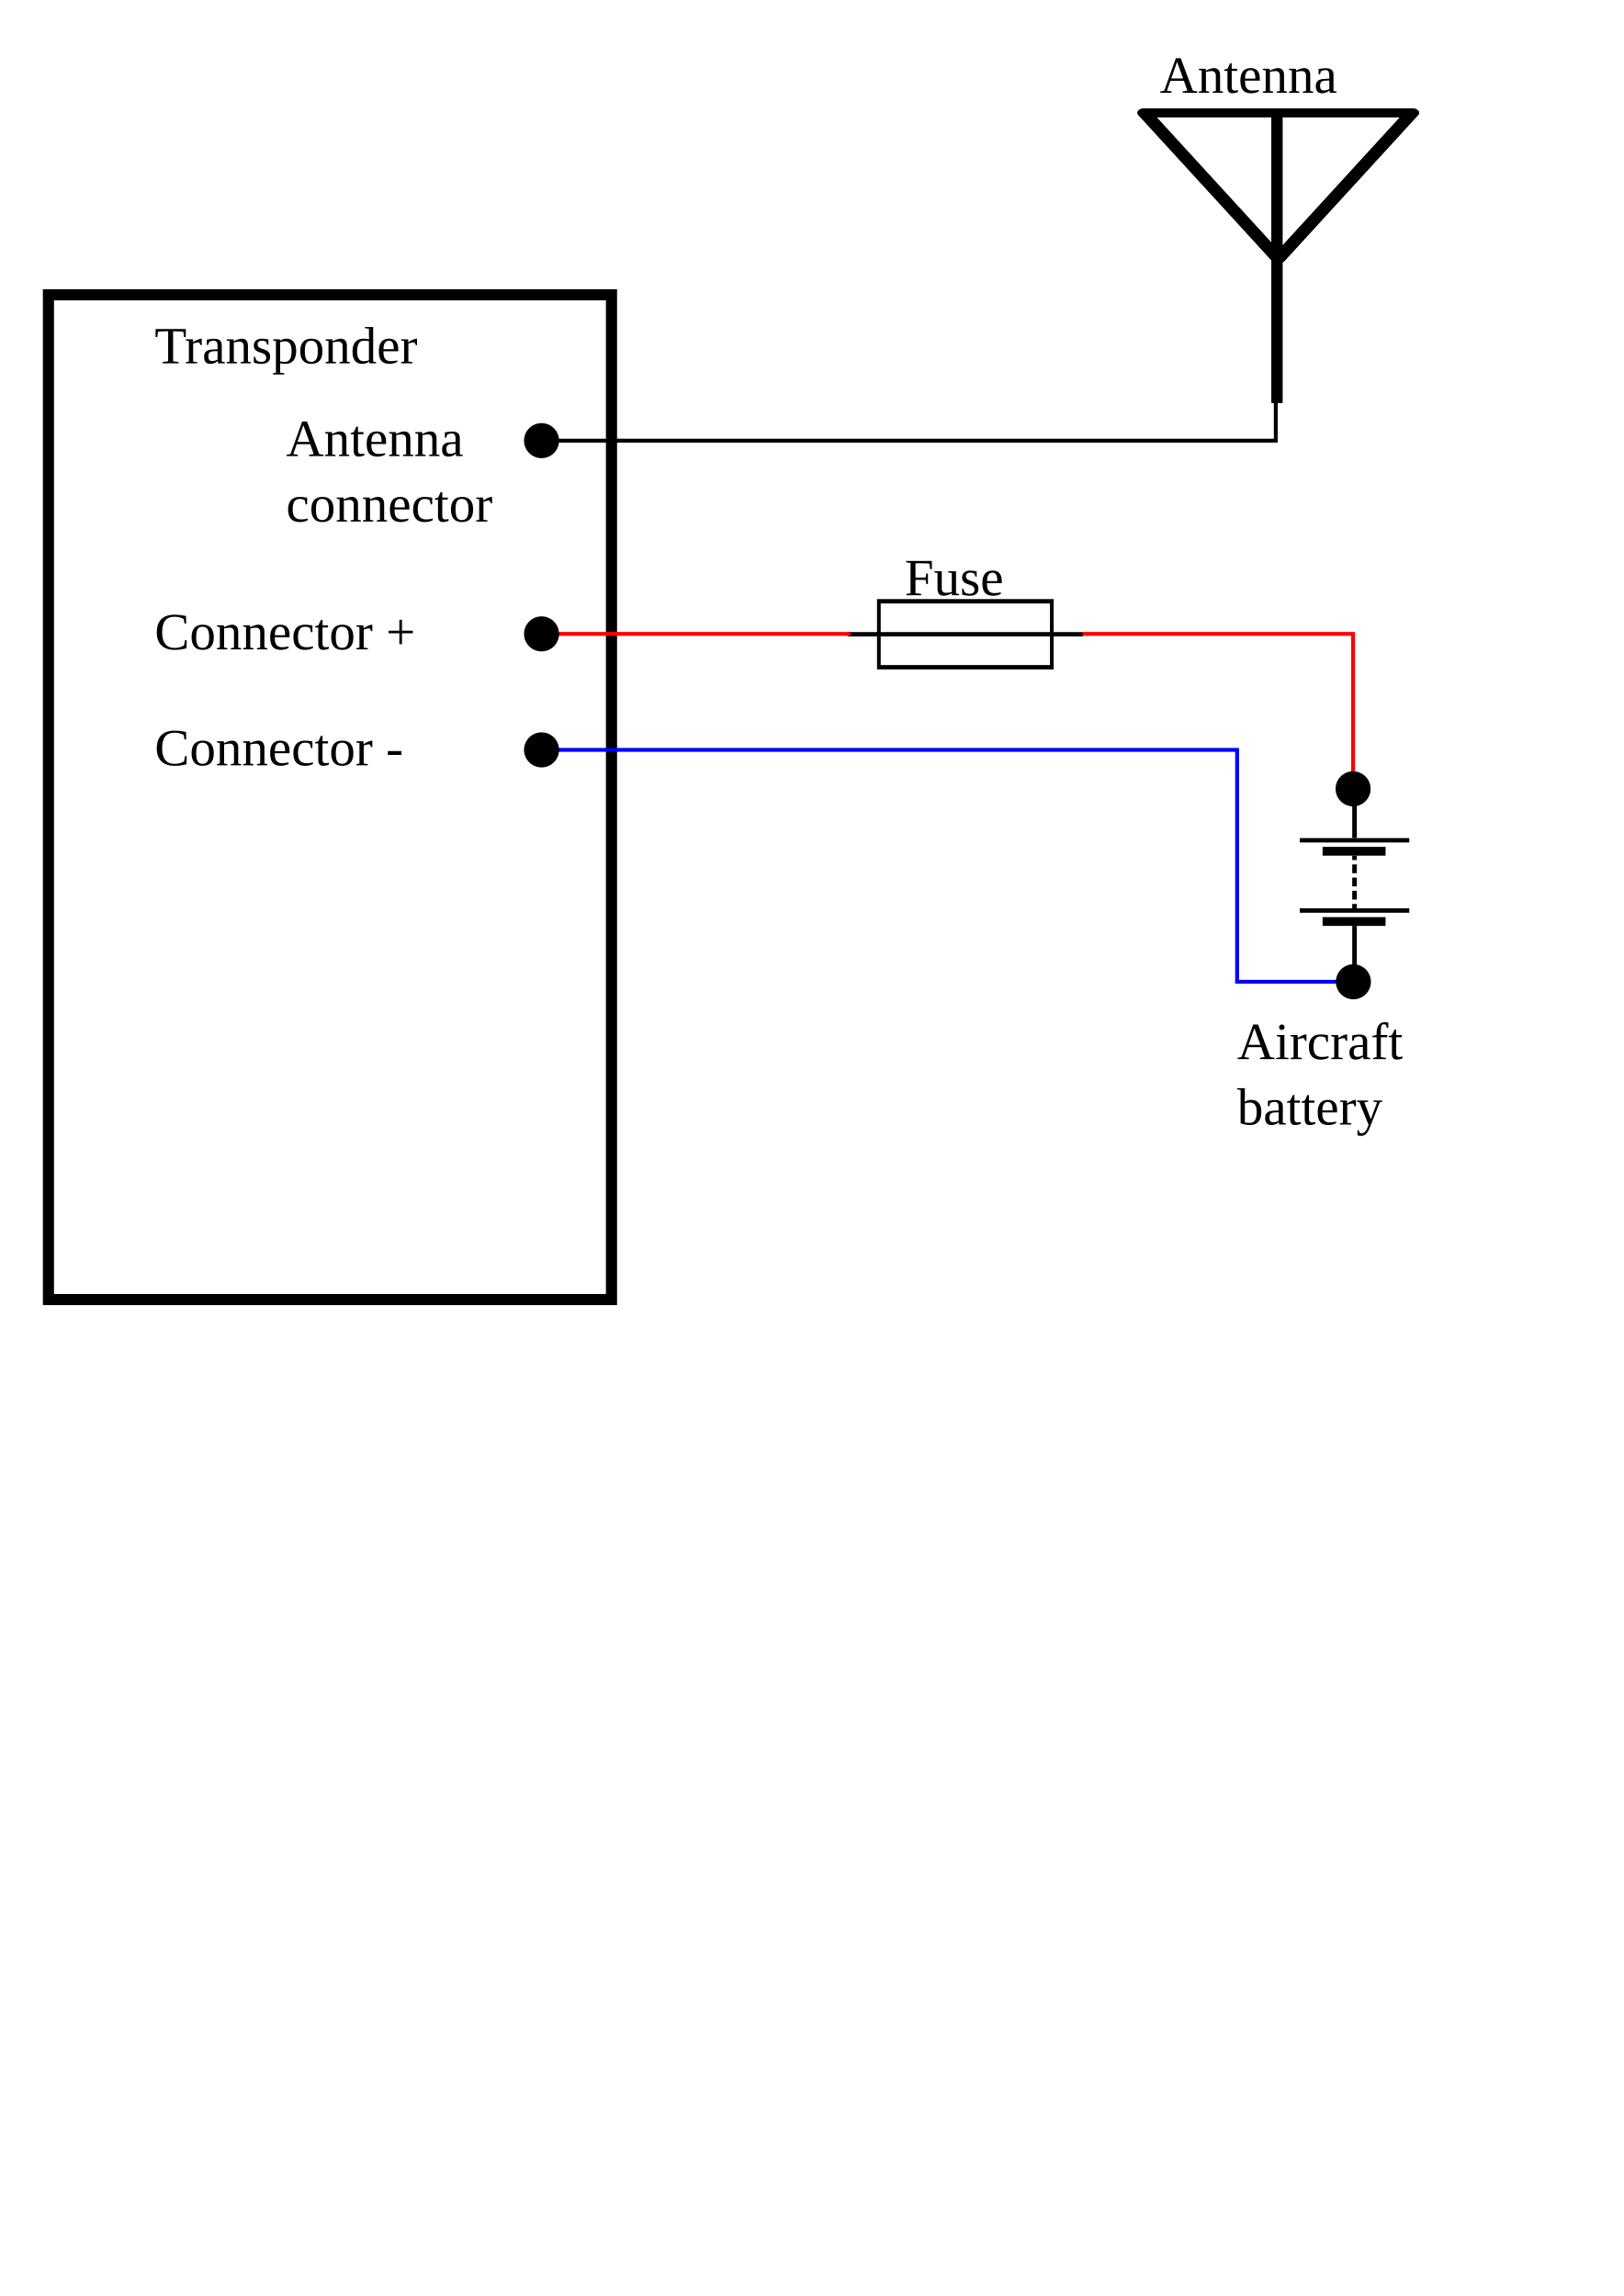
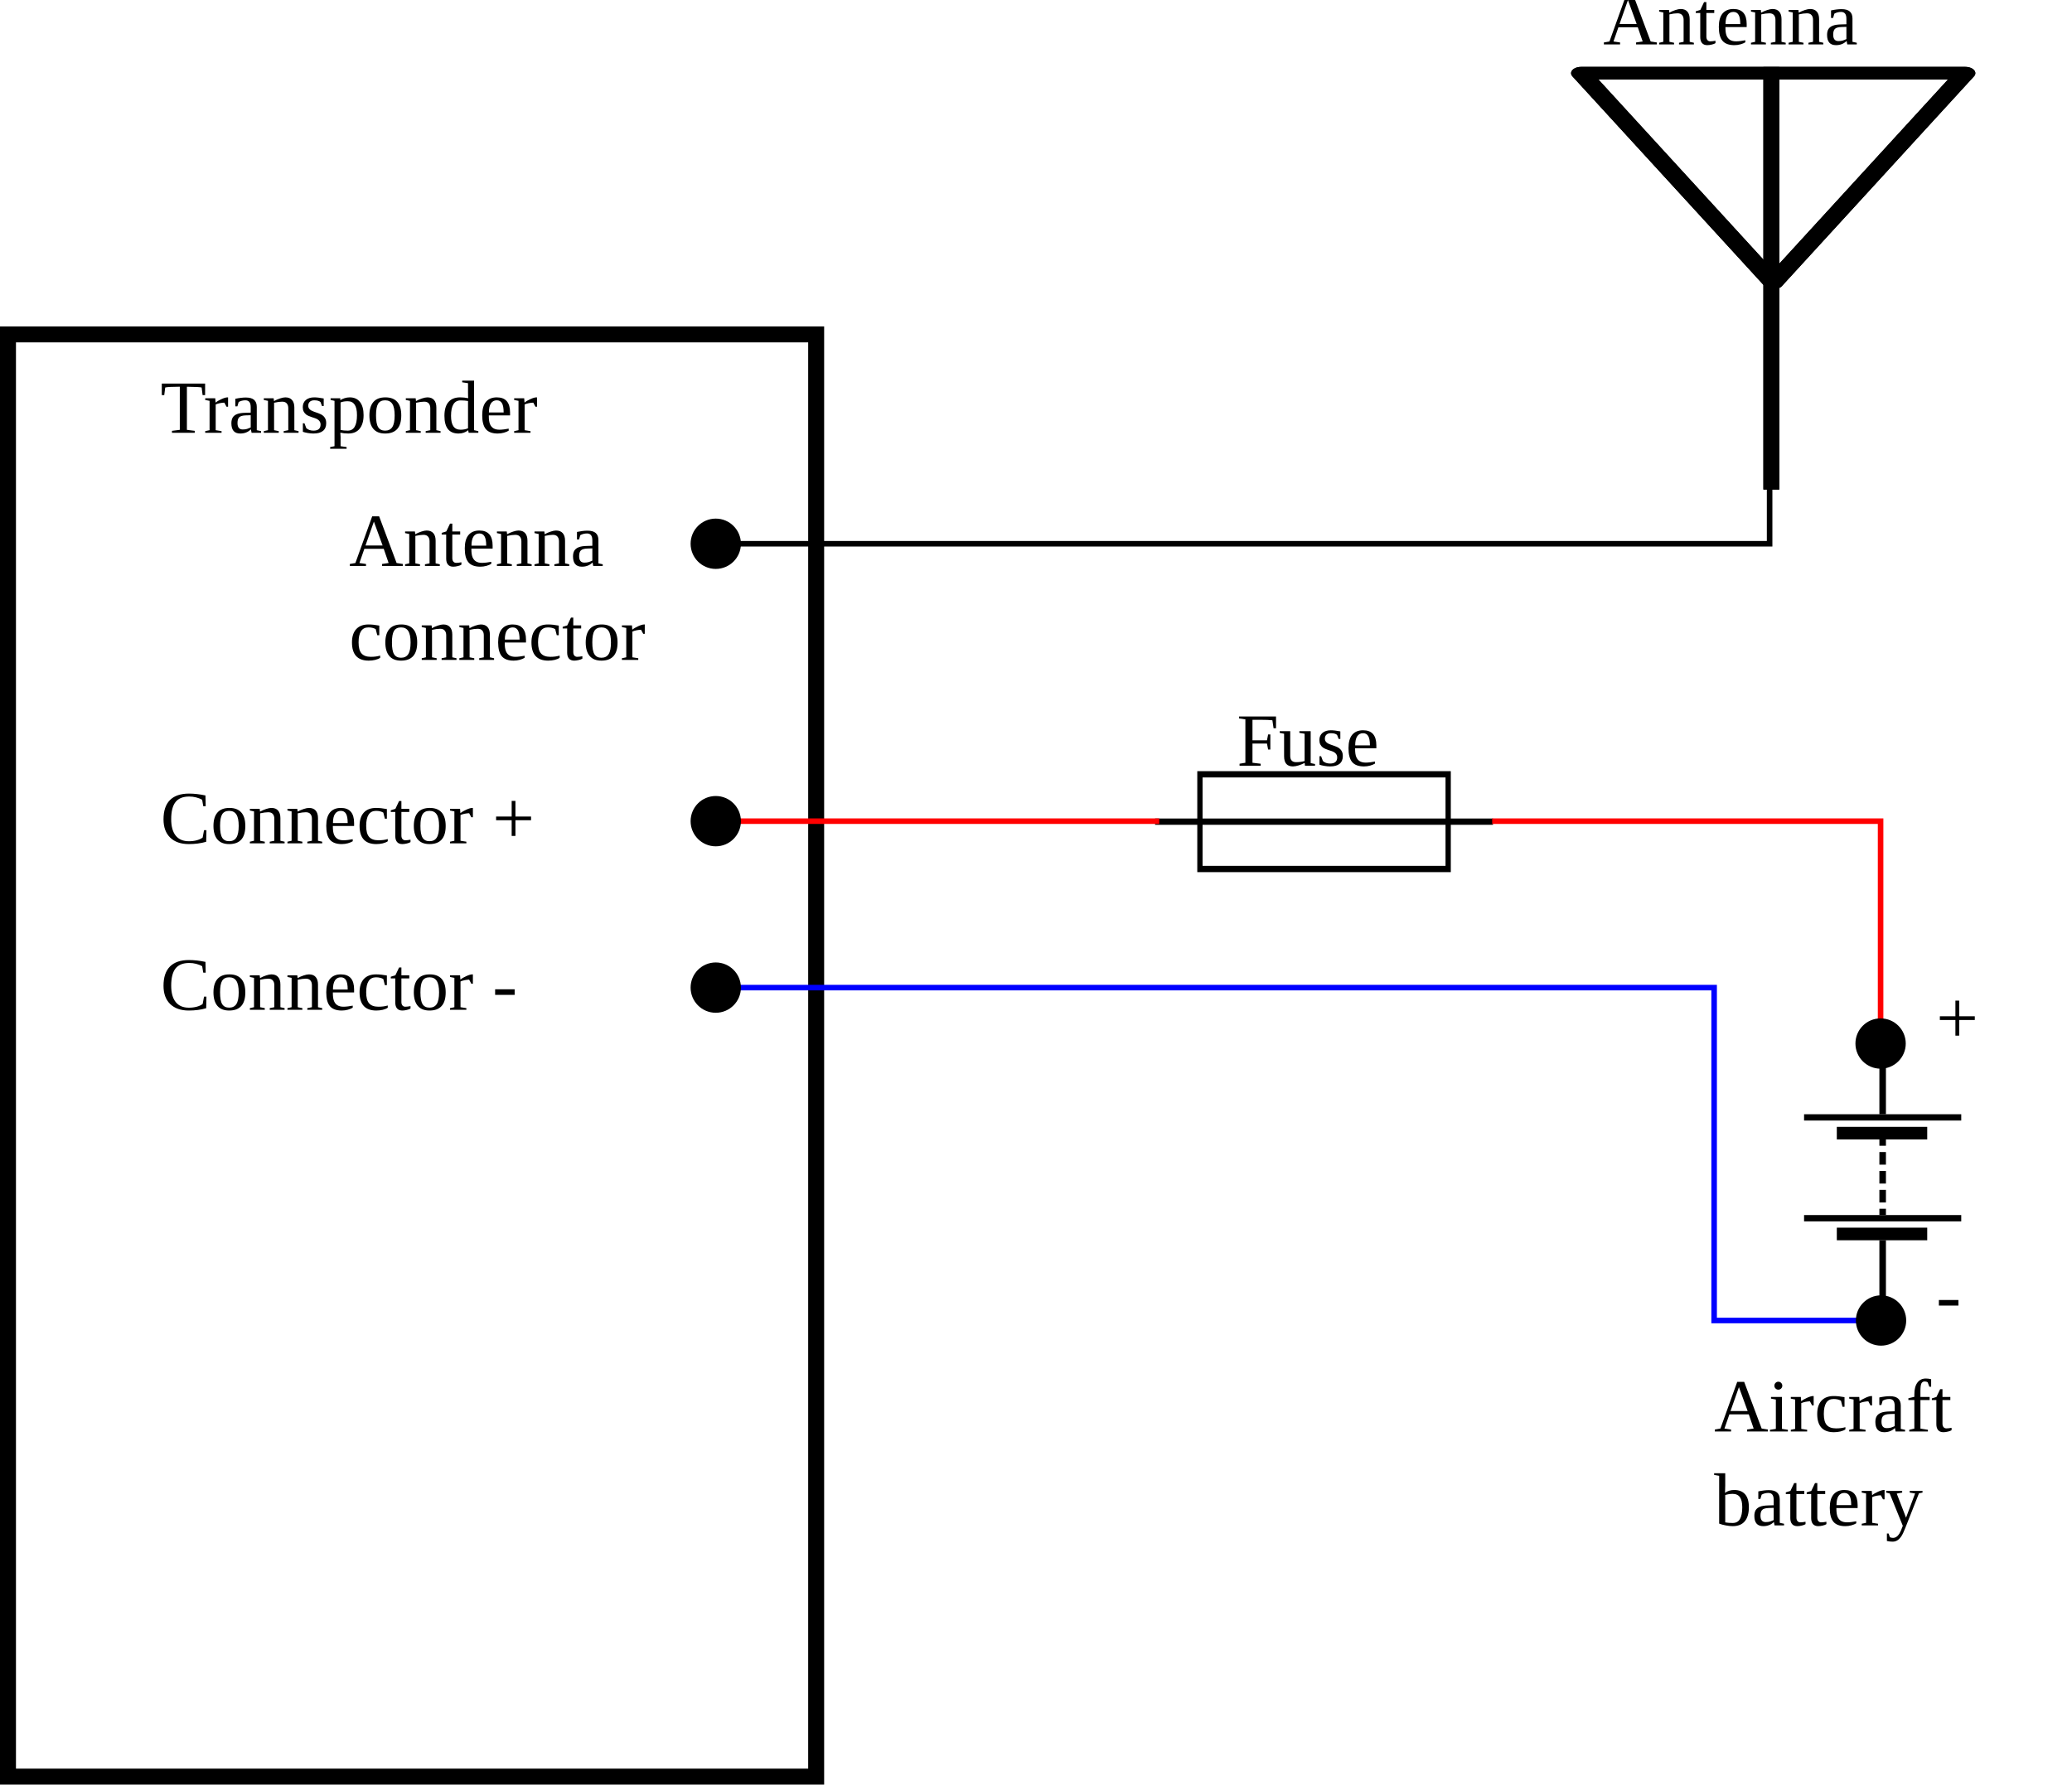
- <svg xmlns="http://www.w3.org/2000/svg" width="744.094" height="1052.362" id="svg3367" version="1.1">
+ <svg xmlns="http://www.w3.org/2000/svg" width="661.546" height="569.859" id="svg3367" version="1.1">
  <defs id="defs3369">
-     <marker orient="auto" refY="0.0" refX="0.0" id="DotL" style="overflow:visible">
-       <path id="path4300" d="M -2.5,-1.0 C -2.5,1.76 -4.74,4.0 -7.5,4.0 C -10.26,4.0 -12.5,1.76 -12.5,-1.0 C -12.5,-3.76 -10.26,-6.0 -7.5,-6.0 C -4.74,-6.0 -2.5,-3.76 -2.5,-1.0 z " style="fill-rule:evenodd;stroke:#000000;stroke-width:1.0pt" transform="scale(0.8) translate(7.4, 1)" />
+     <marker orient="auto" refY="0" refX="0" id="DotL" style="overflow:visible">
+       <path id="path4300" d="m -2.5,-1 c 0,2.76 -2.24,5 -5,5 -2.76,0 -5,-2.24 -5,-5 0,-2.76 2.24,-5 5,-5 2.76,0 5,2.24 5,5 z" style="fill-rule:evenodd;stroke:#000000;stroke-width:1pt" transform="matrix(0.8,0,0,0.8,5.92,0.8)" />
    </marker>
  </defs>
-   <g id="layer1">
+   <g id="layer1" transform="translate(-19.64562,-28.33566)">
    <rect style="fill:none;stroke:#000000;stroke-width:5.099;stroke-miterlimit:4;stroke-opacity:1;stroke-dasharray:none;stroke-dashoffset:0" id="rect3377" width="258.034" height="460.531" x="22.195" y="135.115" />
    <g id="layer1-4" transform="matrix(2.090965,0,0,2.012105,594.6017,356.1503)">
      <path id="path4058" style="fill:none;stroke:#000000;stroke-width:1px;stroke-linecap:butt;stroke-linejoin:miter;stroke-opacity:1" d="M 0.5,14.409 24.5,14.409" />
      <rect id="rect4060" style="fill:none;stroke:#000000;stroke-width:1;stroke-linecap:square;stroke-miterlimit:4;stroke-opacity:1;stroke-dasharray:none;stroke-dashoffset:0" y="16.409" x="6" height="1" width="12.805" />
      <path id="path4062" style="fill:none;stroke:#000000;stroke-width:1px;stroke-linecap:butt;stroke-linejoin:miter;stroke-opacity:1" d="M 12.5,13.909 12.5,3" />
      <path id="path4064" style="fill:none;stroke:#000000;stroke-width:1px;stroke-linecap:butt;stroke-linejoin:miter;stroke-opacity:1" d="m 12.5,33.909 0,11" />
      <path id="path4066" style="fill:none;stroke:#000000;stroke-width:1px;stroke-linecap:butt;stroke-linejoin:miter;stroke-opacity:1" d="M 0.5,30.409 24.5,30.409" />
      <rect id="rect4068" style="fill:none;stroke:#000000;stroke-width:1;stroke-linecap:square;stroke-miterlimit:4;stroke-opacity:1;stroke-dasharray:none;stroke-dashoffset:0" y="32.409" x="6" height="1" width="12.805" />
      <path id="path4070" style="fill:none;stroke:#000000;stroke-width:1px;stroke-linecap:butt;stroke-linejoin:miter;stroke-opacity:1" d="m 12.5,29.909 0,-1" />
      <path id="path4072" style="fill:none;stroke:#000000;stroke-width:1px;stroke-linecap:butt;stroke-linejoin:miter;stroke-opacity:1" d="m 12.5,27.909 0,-2" />
      <path id="path4074" style="fill:none;stroke:#000000;stroke-width:1px;stroke-linecap:butt;stroke-linejoin:miter;stroke-opacity:1" d="m 12.5,24.909 0,-2" />
      <path id="path4076" style="fill:none;stroke:#000000;stroke-width:1px;stroke-linecap:butt;stroke-linejoin:miter;stroke-opacity:1" d="m 12.5,21.909 0,-2" />
      <path id="path4078" style="fill:none;stroke:#000000;stroke-width:1px;stroke-linecap:butt;stroke-linejoin:miter;stroke-opacity:1" d="m 12.5,18.909 0,-1" />
    </g>
-     <path style="fill:none;stroke:#0000ff;stroke-width:1.772;stroke-linecap:butt;stroke-linejoin:miter;stroke-opacity:1;stroke-miterlimit:4;stroke-dasharray:none;marker-start:url(#DotL);marker-end:url(#DotL)" d="m 620.079,450 -53.15,0 0,-106.299 -318.898,0" id="path4861" />
+     <path style="fill:none;stroke:#0000ff;stroke-width:1.772;stroke-linecap:butt;stroke-linejoin:miter;stroke-miterlimit:4;stroke-opacity:1;stroke-dasharray:none;marker-start:url(#DotL);marker-end:url(#DotL)" d="m 620.079,450 -53.15,0 0,-106.299 -318.898,0" id="path4861" />
    <g id="layer1-9" transform="matrix(1.68563,0,0,2.005319,388.4282,270.5768)">
      <rect y="2.5" x="8.5" height="15.077" width="47.02" id="rect1307" style="fill:none;stroke:#000000;stroke-width:1;stroke-miterlimit:4;stroke-opacity:1;stroke-dasharray:none;stroke-dashoffset:0" />
      <path id="path1309" d="m 0.01,10.038 64,0" style="fill:none;stroke:#000000;stroke-width:1;stroke-linecap:butt;stroke-linejoin:miter;stroke-miterlimit:4;stroke-opacity:1;stroke-dasharray:none" />
    </g>
-     <path style="fill:none;stroke:#ff0000;stroke-width:1.772;stroke-linecap:butt;stroke-linejoin:miter;stroke-opacity:1;stroke-miterlimit:4;stroke-dasharray:none;marker-start:url(#DotL);marker-end:none" d="m 620.079,361.417 0,-70.866 -124.016,0" id="path5282" />
-     <path style="fill:none;stroke:#ff0000;stroke-width:1.772;stroke-linecap:butt;stroke-linejoin:miter;stroke-opacity:1;stroke-miterlimit:4;stroke-dasharray:none;marker-end:url(#DotL)" d="m 389.764,290.551 -141.732,0" id="path5648" />
+     <path style="fill:none;stroke:#ff0000;stroke-width:1.772;stroke-linecap:butt;stroke-linejoin:miter;stroke-miterlimit:4;stroke-opacity:1;stroke-dasharray:none;marker-start:url(#DotL);marker-end:none" d="m 620.079,361.417 0,-70.866 -124.016,0" id="path5282" />
+     <path style="fill:none;stroke:#ff0000;stroke-width:1.772;stroke-linecap:butt;stroke-linejoin:miter;stroke-miterlimit:4;stroke-opacity:1;stroke-dasharray:none;marker-end:url(#DotL)" d="m 389.764,290.551 -141.732,0" id="path5648" />
    <g id="g6038" transform="translate(-0.5050763,-12.62691)">
      <path transform="matrix(1.599078,0,0,1.008189,1667.963,-1366.794)" d="m -676.429,1485.939 -38.358,-66.437 76.715,0 z" id="path10240" style="fill:none;stroke:#000000;stroke-width:4;stroke-linecap:square;stroke-linejoin:round;stroke-miterlimit:3.977;stroke-opacity:1;stroke-dasharray:none;stroke-dashoffset:0" />
      <path id="path10242" d="m 585.703,194.742 0,-129.849" style="fill:none;stroke:#000000;stroke-width:5.079;stroke-linecap:square;stroke-linejoin:round;stroke-miterlimit:3.977;stroke-opacity:1;stroke-dasharray:none" />
      <path style="fill:none;stroke:#000000;stroke-width:4;stroke-linecap:square;stroke-linejoin:round;stroke-miterlimit:3.977;stroke-opacity:1;stroke-dasharray:none;stroke-dashoffset:0" id="path10246" d="m -676.429,1485.939 -38.358,-66.437 76.715,0 z" transform="matrix(1.599078,0,0,1.008189,1667.963,-1366.794)" />
      <path style="fill:none;stroke:#000000;stroke-width:5.079;stroke-linecap:square;stroke-linejoin:round;stroke-miterlimit:3.977;stroke-opacity:1;stroke-dasharray:none" d="m 585.703,194.742 0,-129.849" id="path10248" />
    </g>
-     <path style="fill:none;stroke:#000000;stroke-width:1.772;stroke-linecap:butt;stroke-linejoin:miter;stroke-opacity:1;stroke-miterlimit:4;stroke-dasharray:none;marker-end:url(#DotL)" d="m 584.646,184.252 0,17.717 -336.614,0" id="path6228" />
+     <path style="fill:none;stroke:#000000;stroke-width:1.772;stroke-linecap:butt;stroke-linejoin:miter;stroke-miterlimit:4;stroke-opacity:1;stroke-dasharray:none;marker-end:url(#DotL)" d="m 584.646,184.252 0,17.717 -336.614,0" id="path6228" />
    <text xml:space="preserve" style="font-size:24px;font-style:normal;font-variant:normal;font-weight:normal;font-stretch:normal;line-height:125%;letter-spacing:0px;word-spacing:0px;fill:#000000;fill-opacity:1;stroke:none;font-family:Courier 10 Pitch;-inkscape-font-specification:Courier 10 Pitch" x="414.567" y="272.835" id="text6431">
      <tspan id="tspan6433" x="414.567" y="272.835">Fuse</tspan>
    </text>
    <text xml:space="preserve" style="font-size:24px;font-style:normal;font-variant:normal;font-weight:normal;font-stretch:normal;line-height:125%;letter-spacing:0px;word-spacing:0px;fill:#000000;fill-opacity:1;stroke:none;font-family:Courier 10 Pitch;-inkscape-font-specification:Courier 10 Pitch" x="531.496" y="42.52" id="text6431-0">
      <tspan id="tspan6433-0" x="531.496" y="42.52">Antenna</tspan>
    </text>
    <text xml:space="preserve" style="font-size:24px;font-style:normal;font-variant:normal;font-weight:normal;font-stretch:normal;line-height:125%;letter-spacing:0px;word-spacing:0px;fill:#000000;fill-opacity:1;stroke:none;font-family:Courier 10 Pitch;-inkscape-font-specification:Courier 10 Pitch" x="566.929" y="485.433" id="text6431-8">
      <tspan id="tspan6433-6" x="566.929" y="485.433">Aircraft</tspan>
      <tspan x="566.929" y="515.433" id="tspan6465">battery</tspan>
    </text>
    <text xml:space="preserve" style="font-size:24px;font-style:normal;font-variant:normal;font-weight:normal;font-stretch:normal;line-height:125%;letter-spacing:0px;word-spacing:0px;fill:#000000;fill-opacity:1;stroke:none;font-family:Courier 10 Pitch;-inkscape-font-specification:Courier 10 Pitch" x="70.866" y="166.535" id="text6431-2">
      <tspan id="tspan6433-1" x="70.866" y="166.535">Transponder</tspan>
    </text>
    <text xml:space="preserve" style="font-size:24px;font-style:normal;font-variant:normal;font-weight:normal;font-stretch:normal;line-height:125%;letter-spacing:0px;word-spacing:0px;fill:#000000;fill-opacity:1;stroke:none;font-family:Courier 10 Pitch;-inkscape-font-specification:Courier 10 Pitch" x="70.866" y="350.787" id="text6431-20">
      <tspan id="tspan6433-2" x="70.866" y="350.787">Connector -</tspan>
    </text>
    <text xml:space="preserve" style="font-size:24px;font-style:normal;font-variant:normal;font-weight:normal;font-stretch:normal;line-height:125%;letter-spacing:0px;word-spacing:0px;fill:#000000;fill-opacity:1;stroke:none;font-family:Courier 10 Pitch;-inkscape-font-specification:Courier 10 Pitch" x="70.866" y="297.638" id="text6431-20-4">
      <tspan id="tspan6433-2-5" x="70.866" y="297.638">Connector +</tspan>
    </text>
    <text xml:space="preserve" style="font-size:24px;font-style:normal;font-variant:normal;font-weight:normal;font-stretch:normal;line-height:125%;letter-spacing:0px;word-spacing:0px;fill:#000000;fill-opacity:1;stroke:none;font-family:Courier 10 Pitch;-inkscape-font-specification:Courier 10 Pitch" x="131.102" y="209.055" id="text6431-20-7">
      <tspan id="tspan6433-2-3" x="131.102" y="209.055">Antenna</tspan>
      <tspan x="131.102" y="239.055" id="tspan6519">connector</tspan>
    </text>
+     <text xml:space="preserve" style="font-size:24px;font-style:normal;font-variant:normal;font-weight:normal;font-stretch:normal;line-height:125%;letter-spacing:0px;word-spacing:0px;fill:#000000;fill-opacity:1;stroke:none;font-family:Courier 10 Pitch;-inkscape-font-specification:Courier 10 Pitch" x="637.795" y="450" id="text6431-20-0">
+       <tspan id="tspan6433-2-8" x="637.795" y="450">-</tspan>
+     </text>
+     <text xml:space="preserve" style="font-size:24px;font-style:normal;font-variant:normal;font-weight:normal;font-stretch:normal;line-height:125%;letter-spacing:0px;word-spacing:0px;fill:#000000;fill-opacity:1;stroke:none;font-family:Courier 10 Pitch;-inkscape-font-specification:Courier 10 Pitch" x="637.795" y="361.417" id="text6431-20-0-9">
+       <tspan id="tspan6433-2-8-2" x="637.795" y="361.417">+</tspan>
+     </text>
  </g>
</svg>
